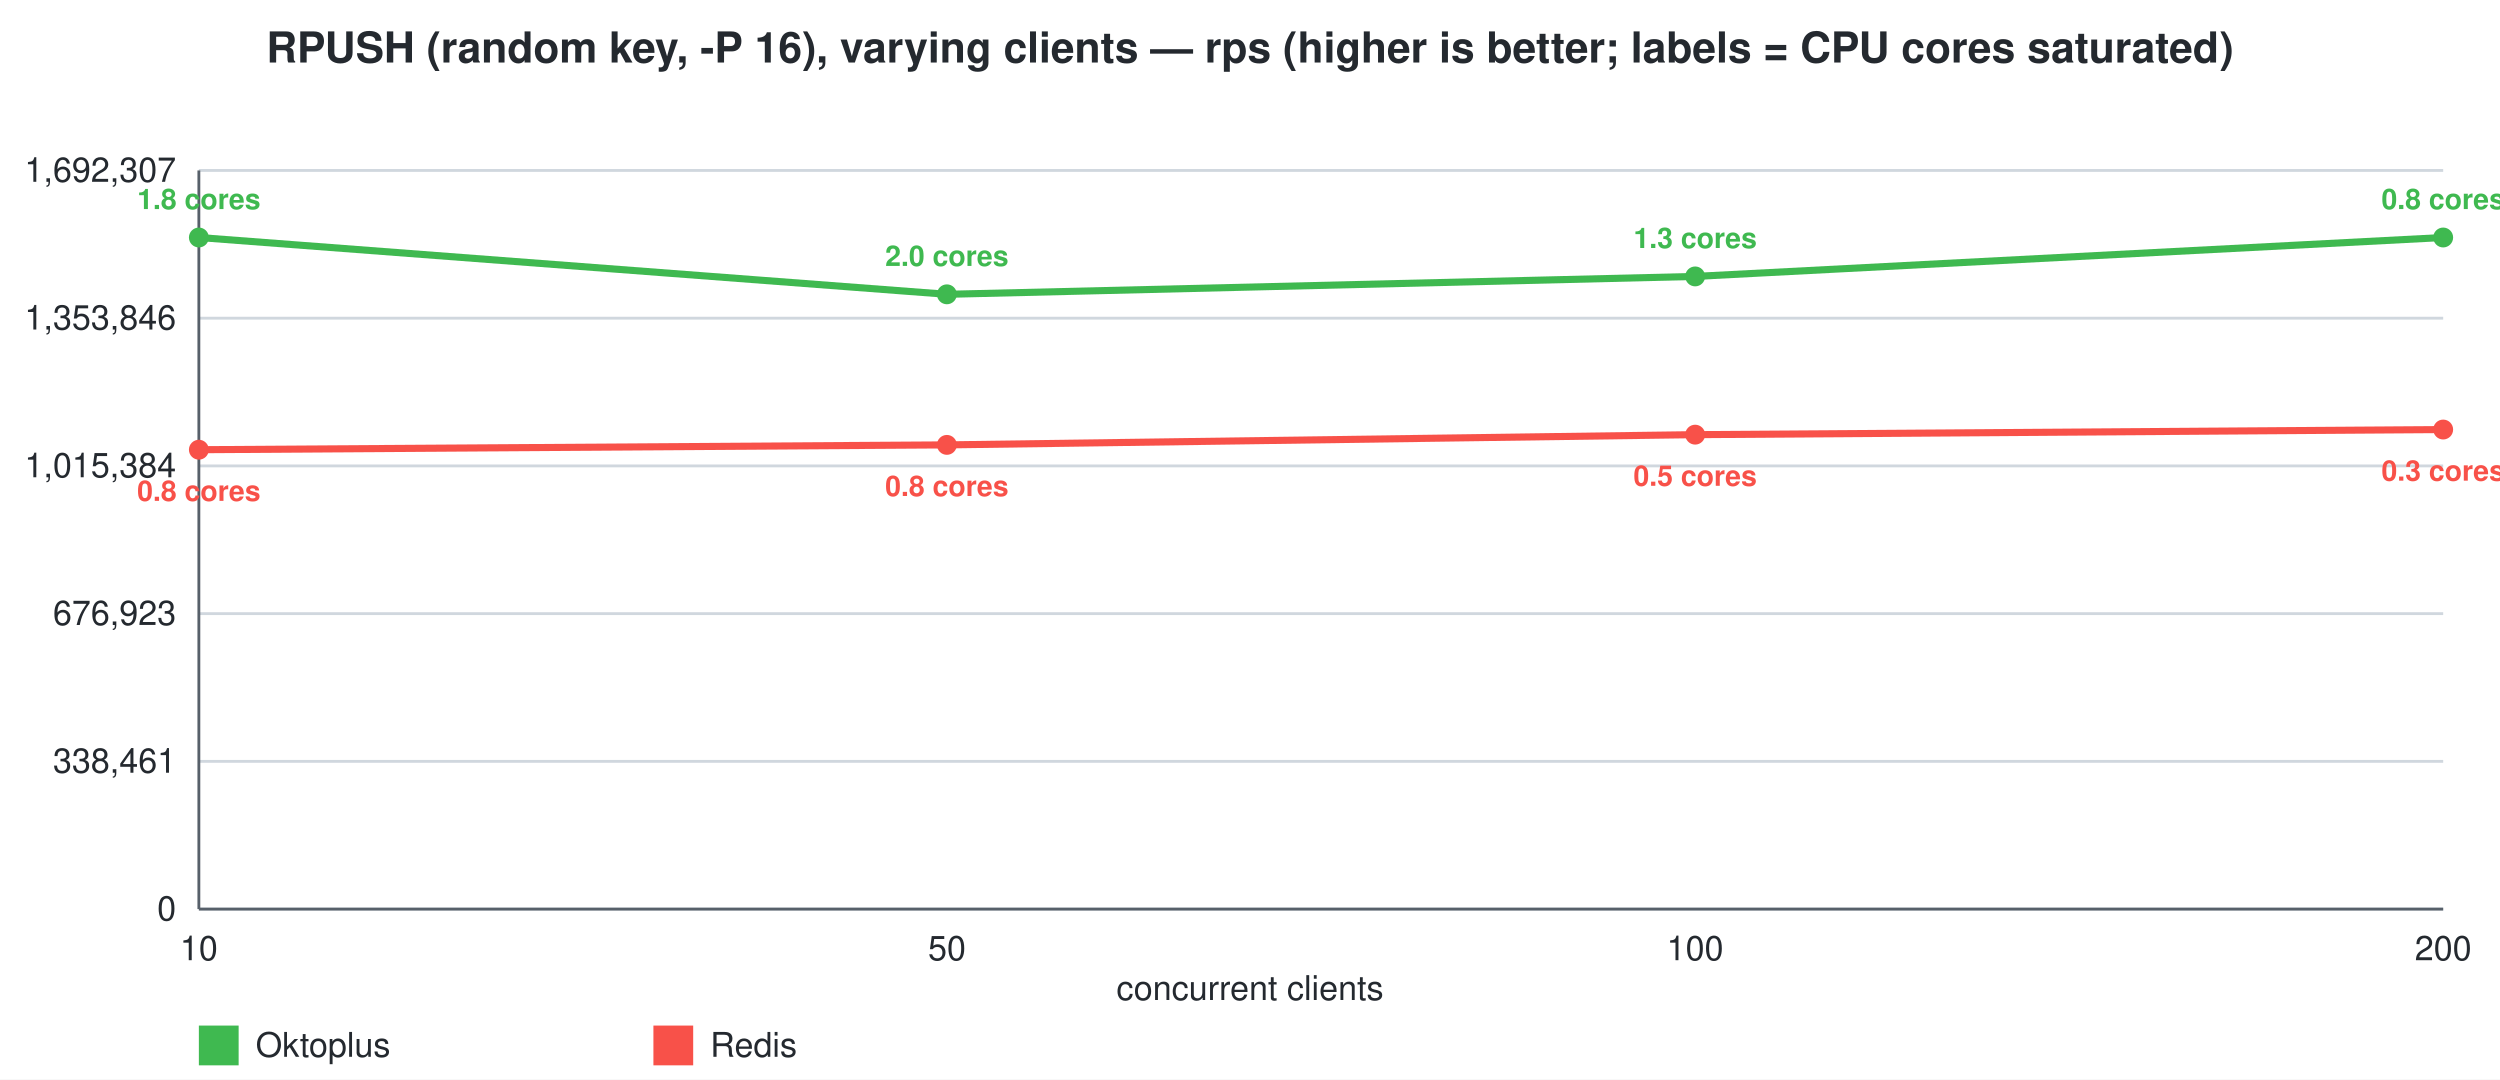
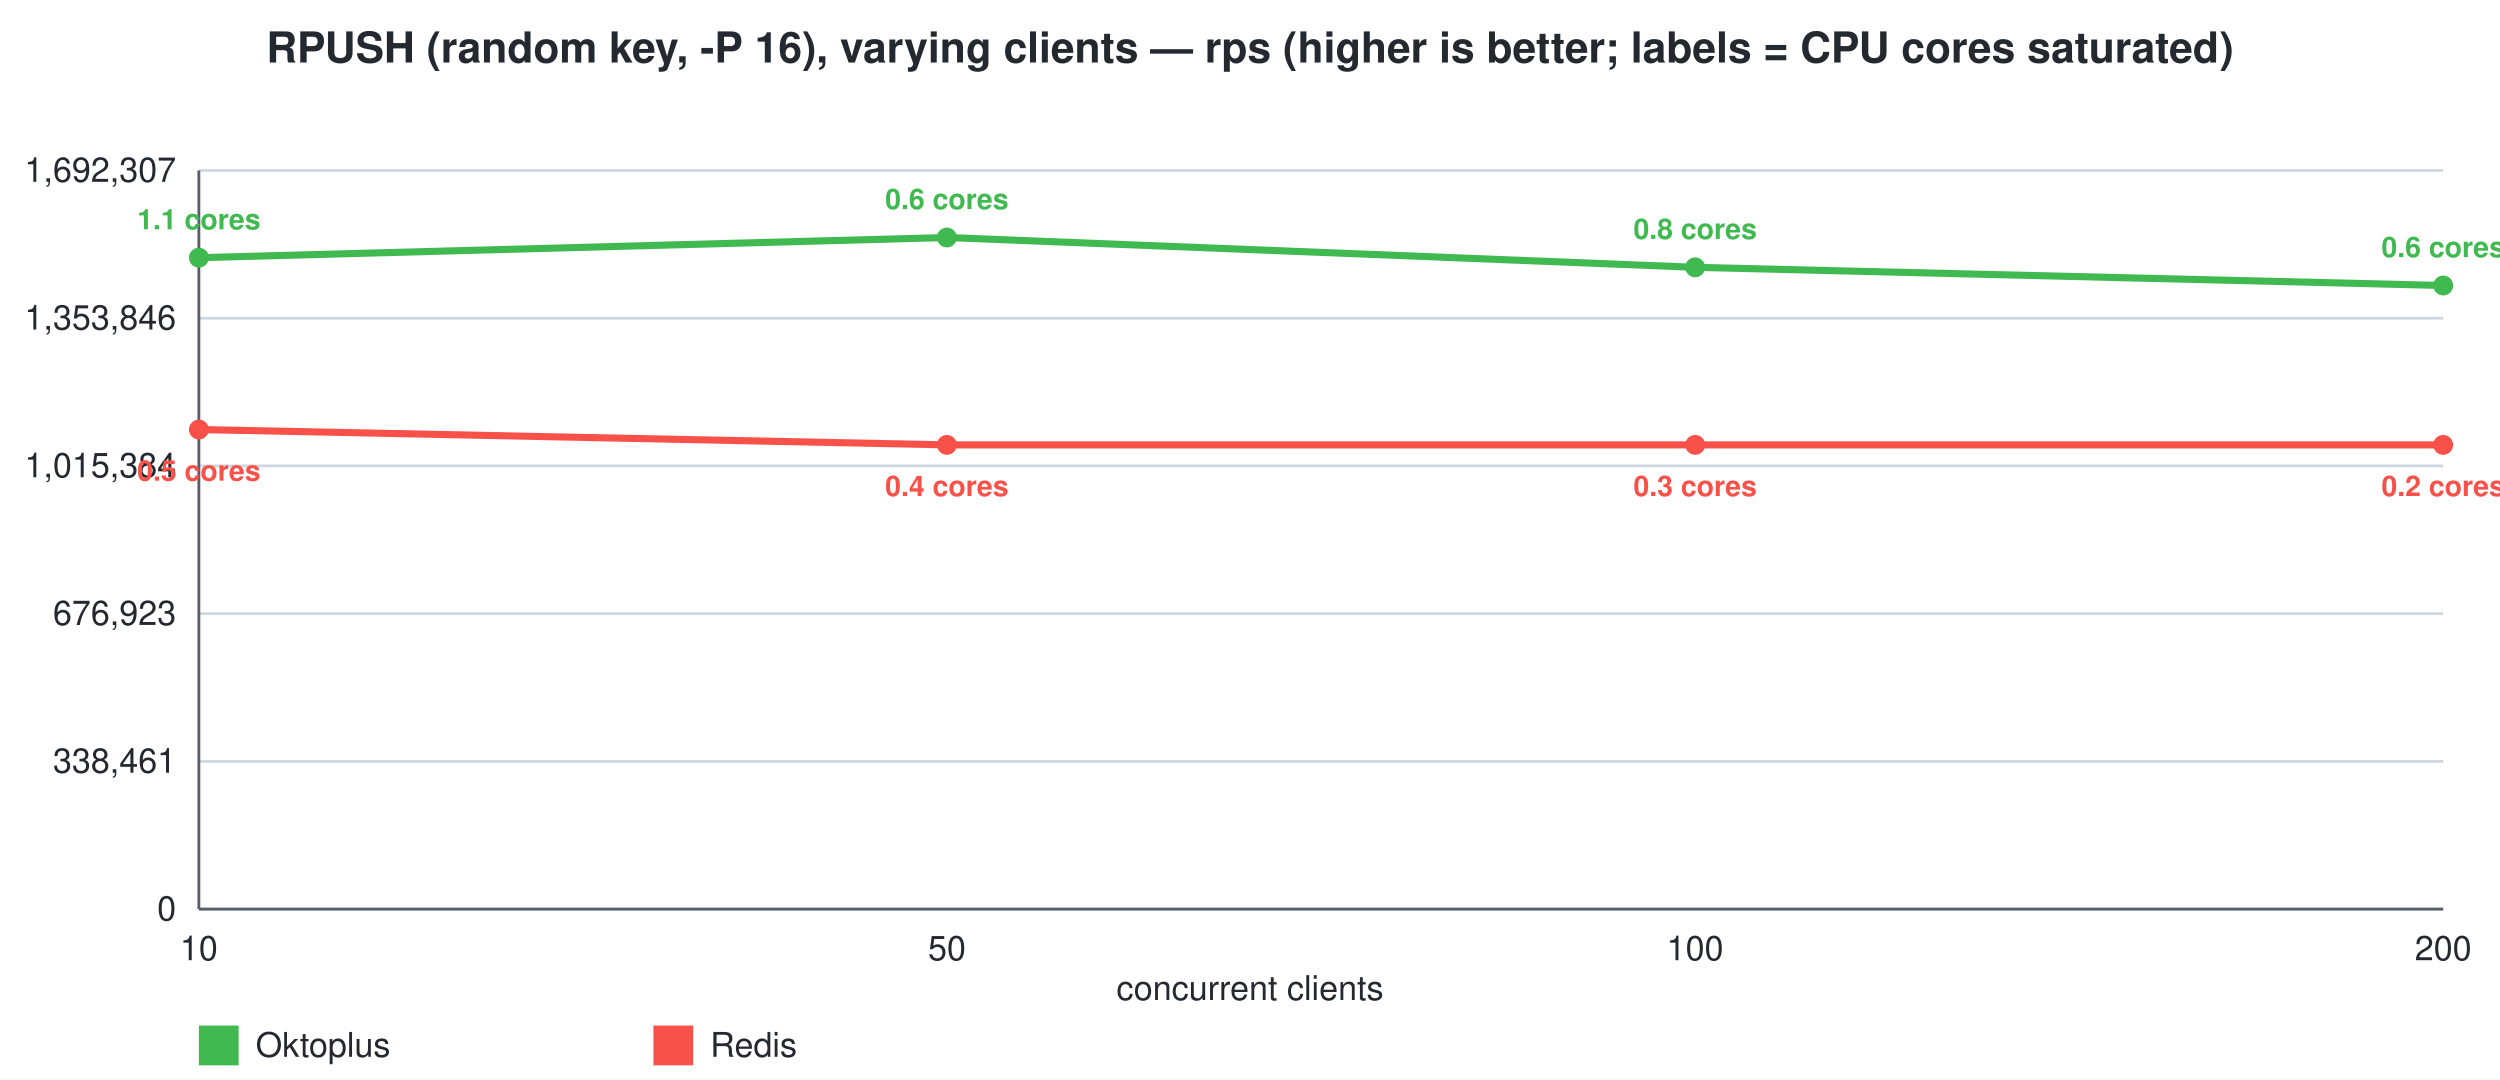
<svg xmlns="http://www.w3.org/2000/svg" width="880" height="380" viewBox="0 0 880 380" font-family="-apple-system, Segoe UI, Helvetica, Arial, sans-serif" font-size="12">
  <rect width="880" height="380" fill="#ffffff" />
  <text x="440.0" y="22" text-anchor="middle" fill="#24292f" font-size="15" font-weight="600">RPUSH (random key, -P 16), varying clients — rps (higher is better; labels = CPU cores saturated)</text>
  <line x1="70" y1="320.0" x2="860" y2="320.0" stroke="#d0d7de" stroke-width="1" />
  <text x="62" y="324.0" text-anchor="end" fill="#24292f">0</text>
  <line x1="70" y1="268.0" x2="860" y2="268.0" stroke="#d0d7de" stroke-width="1" />
  <text x="62" y="272.0" text-anchor="end" fill="#24292f">338,461</text>
  <line x1="70" y1="216.0" x2="860" y2="216.0" stroke="#d0d7de" stroke-width="1" />
  <text x="62" y="220.0" text-anchor="end" fill="#24292f">676,923</text>
  <line x1="70" y1="164.0" x2="860" y2="164.0" stroke="#d0d7de" stroke-width="1" />
  <text x="62" y="168.0" text-anchor="end" fill="#24292f">1,015,384</text>
  <line x1="70" y1="112" x2="860" y2="112" stroke="#d0d7de" stroke-width="1" />
  <text x="62" y="116" text-anchor="end" fill="#24292f">1,353,846</text>
  <line x1="70" y1="60.0" x2="860" y2="60.0" stroke="#d0d7de" stroke-width="1" />
  <text x="62" y="64.0" text-anchor="end" fill="#24292f">1,692,307</text>
  <line x1="70" y1="60" x2="70" y2="320" stroke="#57606a" stroke-width="1" />
  <line x1="70" y1="320" x2="860" y2="320" stroke="#57606a" stroke-width="1" />
  <text x="70.0" y="338" text-anchor="middle" fill="#24292f">10</text>
  <text x="333.333" y="338" text-anchor="middle" fill="#24292f">50</text>
  <text x="596.667" y="338" text-anchor="middle" fill="#24292f">100</text>
  <text x="860.0" y="338" text-anchor="middle" fill="#24292f">200</text>
  <text x="440.0" y="352" text-anchor="middle" fill="#24292f">concurrent clients</text>
-   <polyline fill="none" stroke="#3fb950" stroke-width="2.5" points="70.0,83.6 333.3,103.6 596.7,97.3 860.0,83.6" />
-   <circle cx="70.0" cy="83.6" r="3.5" fill="#3fb950" />
-   <circle cx="333.3" cy="103.6" r="3.5" fill="#3fb950" />
-   <circle cx="596.7" cy="97.3" r="3.5" fill="#3fb950" />
-   <circle cx="860.0" cy="83.6" r="3.5" fill="#3fb950" />
-   <text x="70.0" y="73.6" text-anchor="middle" fill="#3fb950" font-size="10" font-weight="600">1.8 cores</text>
-   <text x="333.3" y="93.6" text-anchor="middle" fill="#3fb950" font-size="10" font-weight="600">2.0 cores</text>
-   <text x="596.7" y="87.3" text-anchor="middle" fill="#3fb950" font-size="10" font-weight="600">1.3 cores</text>
-   <text x="860.0" y="73.6" text-anchor="middle" fill="#3fb950" font-size="10" font-weight="600">0.8 cores</text>
-   <polyline fill="none" stroke="#f85149" stroke-width="2.5" points="70.0,158.3 333.3,156.6 596.7,153.0 860.0,151.2" />
-   <circle cx="70.0" cy="158.3" r="3.5" fill="#f85149" />
+   <polyline fill="none" stroke="#3fb950" stroke-width="2.5" points="70.0,90.7 333.3,83.6 596.7,94.1 860.0,100.5" />
+   <circle cx="70.0" cy="90.7" r="3.5" fill="#3fb950" />
+   <circle cx="333.3" cy="83.6" r="3.5" fill="#3fb950" />
+   <circle cx="596.7" cy="94.1" r="3.5" fill="#3fb950" />
+   <circle cx="860.0" cy="100.5" r="3.5" fill="#3fb950" />
+   <text x="70.0" y="80.7" text-anchor="middle" fill="#3fb950" font-size="10" font-weight="600">1.1 cores</text>
+   <text x="333.3" y="73.6" text-anchor="middle" fill="#3fb950" font-size="10" font-weight="600">0.6 cores</text>
+   <text x="596.7" y="84.1" text-anchor="middle" fill="#3fb950" font-size="10" font-weight="600">0.8 cores</text>
+   <text x="860.0" y="90.5" text-anchor="middle" fill="#3fb950" font-size="10" font-weight="600">0.6 cores</text>
+   <polyline fill="none" stroke="#f85149" stroke-width="2.5" points="70.0,151.2 333.3,156.6 596.7,156.6 860.0,156.6" />
+   <circle cx="70.0" cy="151.2" r="3.5" fill="#f85149" />
  <circle cx="333.3" cy="156.6" r="3.5" fill="#f85149" />
-   <circle cx="596.7" cy="153.0" r="3.5" fill="#f85149" />
-   <circle cx="860.0" cy="151.2" r="3.5" fill="#f85149" />
-   <text x="70.0" y="176.3" text-anchor="middle" fill="#f85149" font-size="10" font-weight="600">0.8 cores</text>
-   <text x="333.3" y="174.6" text-anchor="middle" fill="#f85149" font-size="10" font-weight="600">0.8 cores</text>
-   <text x="596.7" y="171.0" text-anchor="middle" fill="#f85149" font-size="10" font-weight="600">0.5 cores</text>
-   <text x="860.0" y="169.2" text-anchor="middle" fill="#f85149" font-size="10" font-weight="600">0.3 cores</text>
+   <circle cx="596.7" cy="156.6" r="3.5" fill="#f85149" />
+   <circle cx="860.0" cy="156.6" r="3.5" fill="#f85149" />
+   <text x="70.0" y="169.2" text-anchor="middle" fill="#f85149" font-size="10" font-weight="600">0.5 cores</text>
+   <text x="333.3" y="174.6" text-anchor="middle" fill="#f85149" font-size="10" font-weight="600">0.4 cores</text>
+   <text x="596.7" y="174.6" text-anchor="middle" fill="#f85149" font-size="10" font-weight="600">0.3 cores</text>
+   <text x="860.0" y="174.6" text-anchor="middle" fill="#f85149" font-size="10" font-weight="600">0.2 cores</text>
  <rect x="70" y="361" width="14" height="14" fill="#3fb950" />
  <text x="90" y="372" fill="#24292f">Oktoplus</text>
  <rect x="230" y="361" width="14" height="14" fill="#f85149" />
  <text x="250" y="372" fill="#24292f">Redis</text>
</svg>
